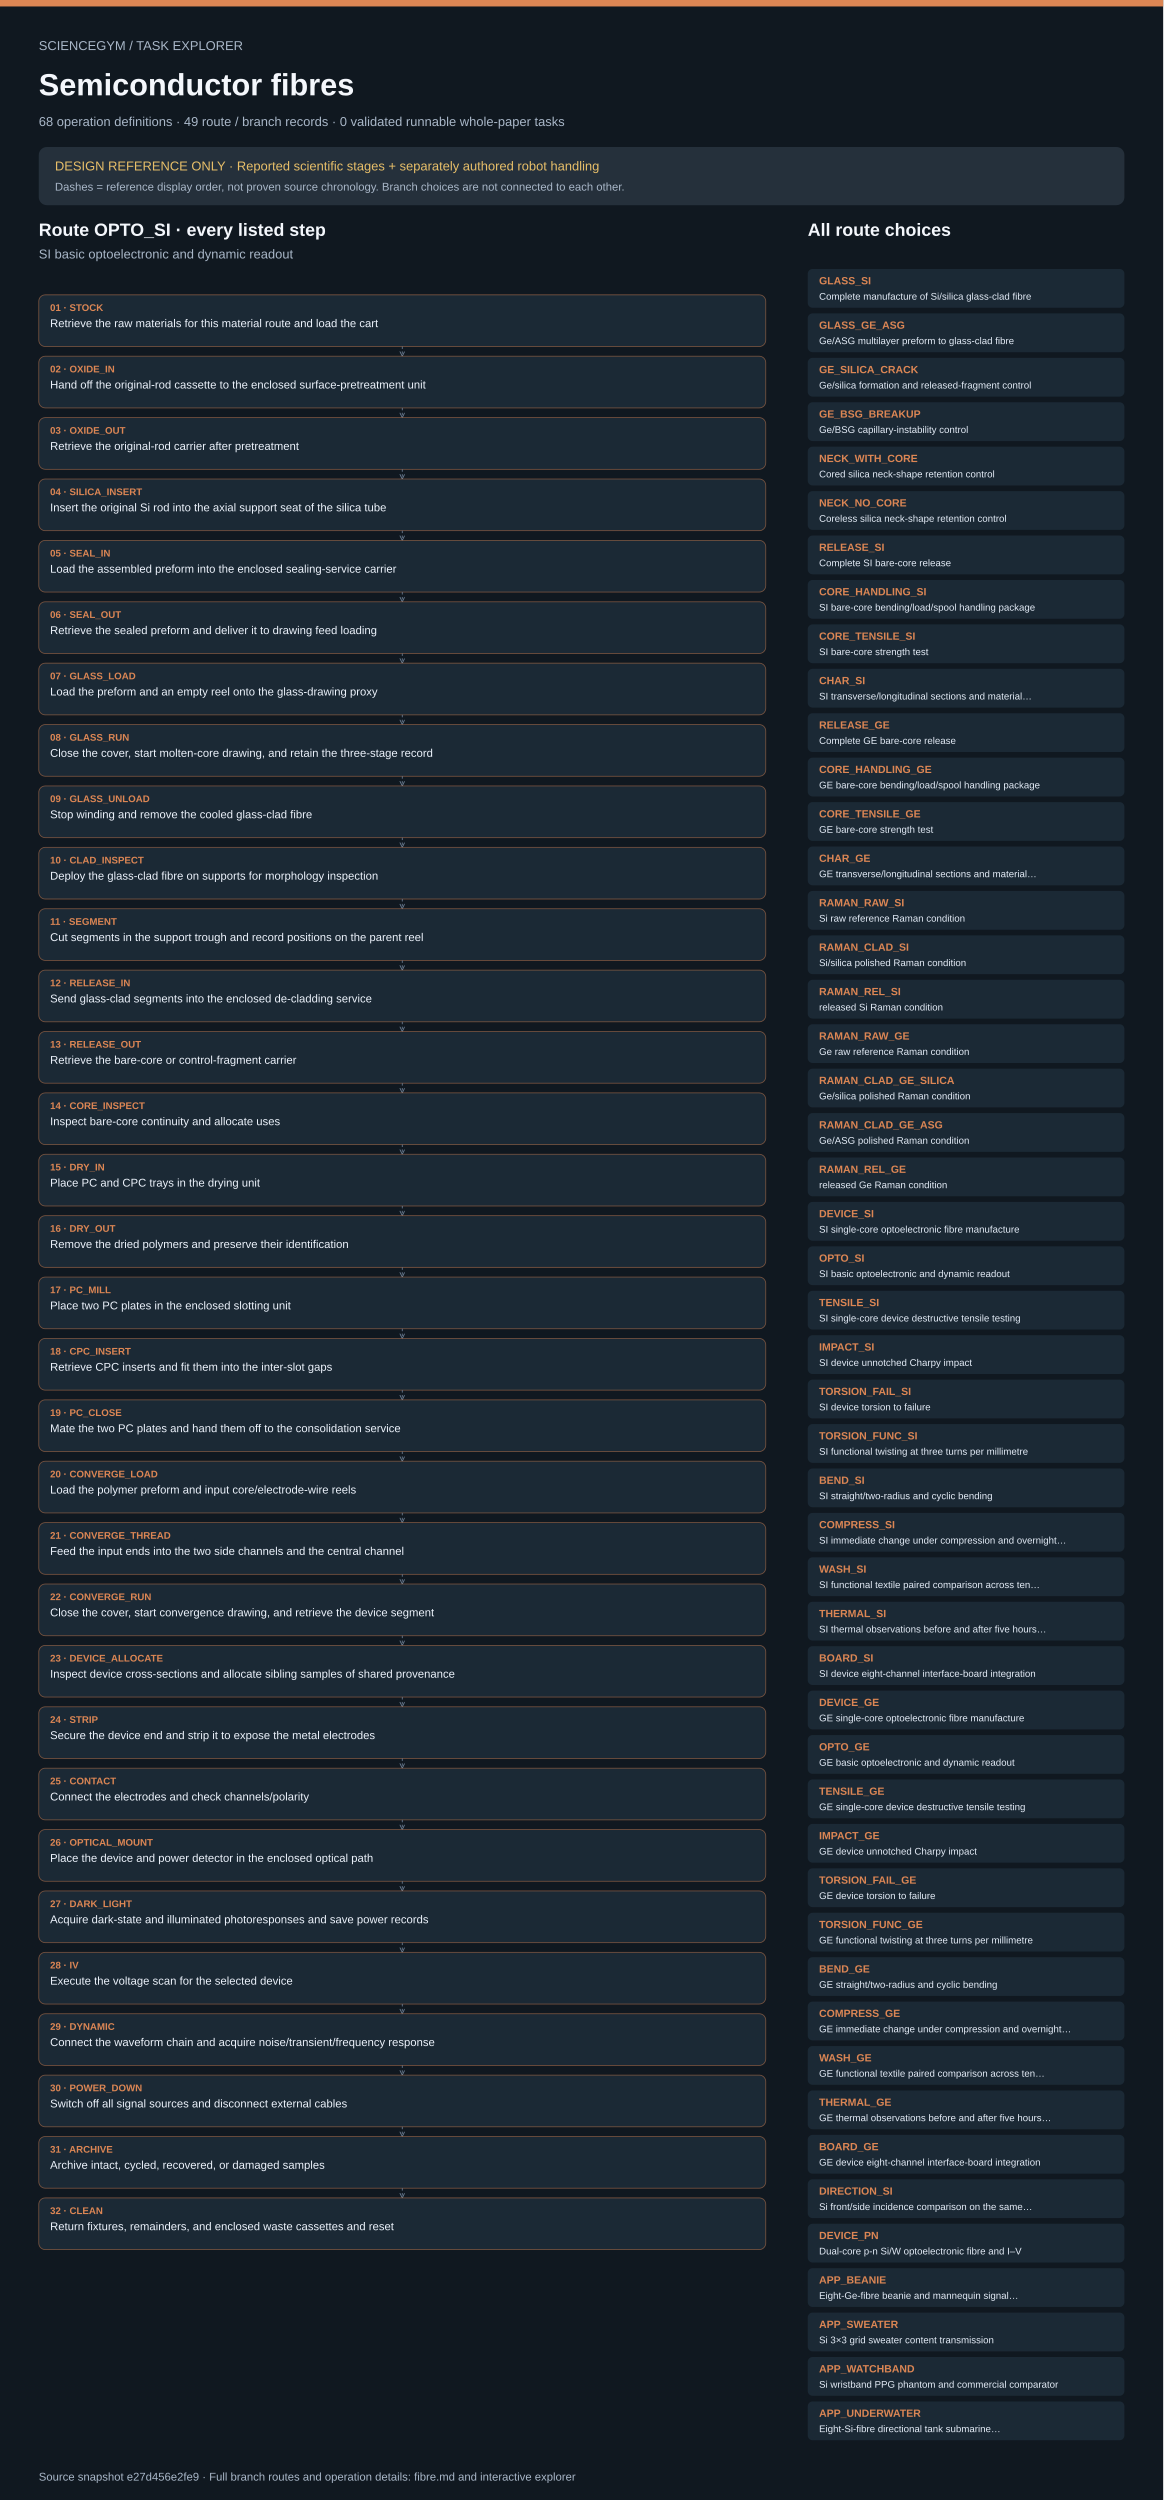
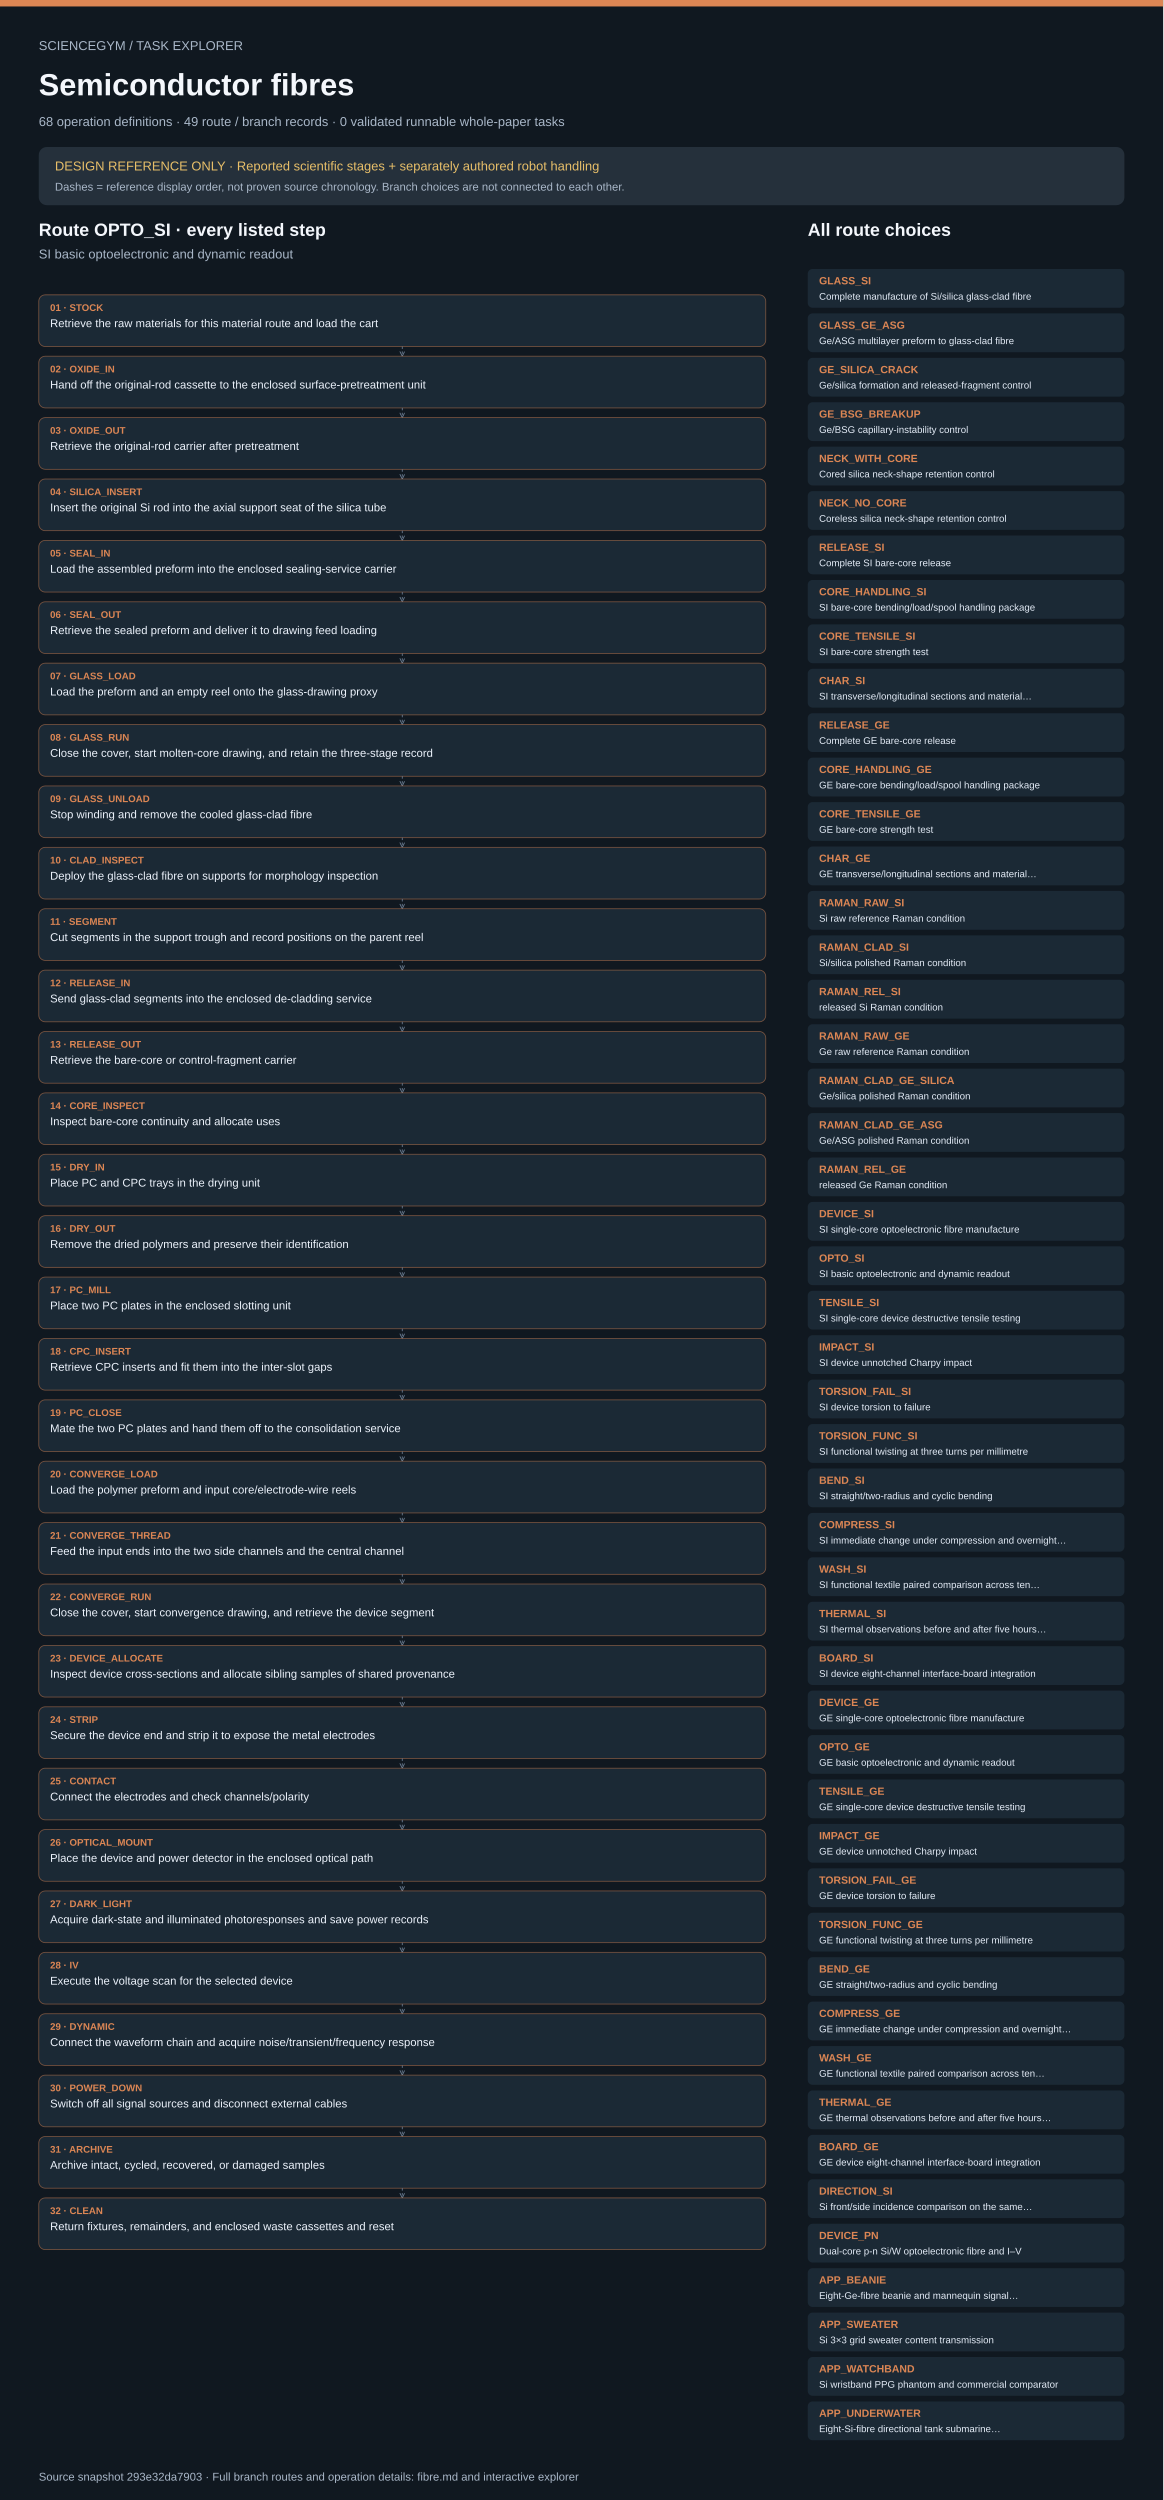
<svg xmlns="http://www.w3.org/2000/svg" width="1440" height="3095" viewBox="0 0 1440 3095" role="img" aria-labelledby="title desc">
  <defs>
    <marker id="arrow" markerWidth="8" markerHeight="8" refX="6" refY="3" orient="auto">
      <path d="M0,0 L6,3 L0,6" fill="none" stroke="#708399" />
    </marker>
  </defs>
  <style>text{font-family:Arial,sans-serif} .muted{fill:#a9b7c8;font-size:16px}.title{fill:#f4f7fc;font-weight:700}.small{fill:#a9b7c8;font-size:14px}</style>
  <rect width="1440" height="3095" fill="#101820" />
  <rect x="0" y="0" width="1440" height="8" fill="#dc8654" />
  <text font-family="Arial, sans-serif" x="48" y="62" fill="#a9b7c8" font-size="16">SCIENCEGYM / TASK EXPLORER</text>
  <text font-family="Arial, sans-serif" x="48" y="118" font-size="38" fill="#f4f7fc" font-weight="700">Semiconductor fibres</text>
  <text font-family="Arial, sans-serif" x="48" y="156" fill="#a9b7c8" font-size="16">68 operation definitions · 49 route / branch records · 0 validated runnable whole-paper tasks</text>
  <rect x="48" y="182" width="1344" height="72" rx="10" fill="#25303b" />
  <text font-family="Arial, sans-serif" x="68" y="211" fill="#e8bf69" font-size="16">DESIGN REFERENCE ONLY · Reported scientific stages + separately authored robot handling</text>
  <text font-family="Arial, sans-serif" x="68" y="236" fill="#a9b7c8" font-size="14">Dashes = reference display order, not proven source chronology. Branch choices are not connected to each other.</text>
  <text font-family="Arial, sans-serif" x="48" y="292" fill="#f4f7fc" font-weight="700" font-size="22">Route OPTO_SI · every listed step</text>
  <text font-family="Arial, sans-serif" x="48" y="320" fill="#a9b7c8" font-size="16">SI basic optoelectronic and dynamic readout</text>
  <text font-family="Arial, sans-serif" x="1000" y="292" fill="#f4f7fc" font-weight="700" font-size="22">All route choices</text>
  <rect x="1000" y="333" width="392" height="48" rx="6" fill="#1b2935" />
  <text font-family="Arial, sans-serif" x="1014" y="352" fill="#dc8654" font-size="13" font-weight="700">GLASS_SI</text>
  <text font-family="Arial, sans-serif" x="1014" y="371" fill="#e4ecf7" font-size="12">Complete manufacture of Si/silica glass-clad fibre</text>
  <rect x="1000" y="388" width="392" height="48" rx="6" fill="#1b2935" />
  <text font-family="Arial, sans-serif" x="1014" y="407" fill="#dc8654" font-size="13" font-weight="700">GLASS_GE_ASG</text>
  <text font-family="Arial, sans-serif" x="1014" y="426" fill="#e4ecf7" font-size="12">Ge/ASG multilayer preform to glass-clad fibre</text>
  <rect x="1000" y="443" width="392" height="48" rx="6" fill="#1b2935" />
  <text font-family="Arial, sans-serif" x="1014" y="462" fill="#dc8654" font-size="13" font-weight="700">GE_SILICA_CRACK</text>
  <text font-family="Arial, sans-serif" x="1014" y="481" fill="#e4ecf7" font-size="12">Ge/silica formation and released-fragment control</text>
  <rect x="1000" y="498" width="392" height="48" rx="6" fill="#1b2935" />
  <text font-family="Arial, sans-serif" x="1014" y="517" fill="#dc8654" font-size="13" font-weight="700">GE_BSG_BREAKUP</text>
  <text font-family="Arial, sans-serif" x="1014" y="536" fill="#e4ecf7" font-size="12">Ge/BSG capillary-instability control</text>
  <rect x="1000" y="553" width="392" height="48" rx="6" fill="#1b2935" />
  <text font-family="Arial, sans-serif" x="1014" y="572" fill="#dc8654" font-size="13" font-weight="700">NECK_WITH_CORE</text>
  <text font-family="Arial, sans-serif" x="1014" y="591" fill="#e4ecf7" font-size="12">Cored silica neck-shape retention control</text>
  <rect x="1000" y="608" width="392" height="48" rx="6" fill="#1b2935" />
  <text font-family="Arial, sans-serif" x="1014" y="627" fill="#dc8654" font-size="13" font-weight="700">NECK_NO_CORE</text>
  <text font-family="Arial, sans-serif" x="1014" y="646" fill="#e4ecf7" font-size="12">Coreless silica neck-shape retention control</text>
  <rect x="1000" y="663" width="392" height="48" rx="6" fill="#1b2935" />
  <text font-family="Arial, sans-serif" x="1014" y="682" fill="#dc8654" font-size="13" font-weight="700">RELEASE_SI</text>
  <text font-family="Arial, sans-serif" x="1014" y="701" fill="#e4ecf7" font-size="12">Complete SI bare-core release</text>
  <rect x="1000" y="718" width="392" height="48" rx="6" fill="#1b2935" />
  <text font-family="Arial, sans-serif" x="1014" y="737" fill="#dc8654" font-size="13" font-weight="700">CORE_HANDLING_SI</text>
  <text font-family="Arial, sans-serif" x="1014" y="756" fill="#e4ecf7" font-size="12">SI bare-core bending/load/spool handling package</text>
  <rect x="1000" y="773" width="392" height="48" rx="6" fill="#1b2935" />
  <text font-family="Arial, sans-serif" x="1014" y="792" fill="#dc8654" font-size="13" font-weight="700">CORE_TENSILE_SI</text>
  <text font-family="Arial, sans-serif" x="1014" y="811" fill="#e4ecf7" font-size="12">SI bare-core strength test</text>
  <rect x="1000" y="828" width="392" height="48" rx="6" fill="#1b2935" />
  <text font-family="Arial, sans-serif" x="1014" y="847" fill="#dc8654" font-size="13" font-weight="700">CHAR_SI</text>
  <text font-family="Arial, sans-serif" x="1014" y="866" fill="#e4ecf7" font-size="12">SI transverse/longitudinal sections and material…</text>
  <rect x="1000" y="883" width="392" height="48" rx="6" fill="#1b2935" />
  <text font-family="Arial, sans-serif" x="1014" y="902" fill="#dc8654" font-size="13" font-weight="700">RELEASE_GE</text>
  <text font-family="Arial, sans-serif" x="1014" y="921" fill="#e4ecf7" font-size="12">Complete GE bare-core release</text>
  <rect x="1000" y="938" width="392" height="48" rx="6" fill="#1b2935" />
  <text font-family="Arial, sans-serif" x="1014" y="957" fill="#dc8654" font-size="13" font-weight="700">CORE_HANDLING_GE</text>
  <text font-family="Arial, sans-serif" x="1014" y="976" fill="#e4ecf7" font-size="12">GE bare-core bending/load/spool handling package</text>
  <rect x="1000" y="993" width="392" height="48" rx="6" fill="#1b2935" />
  <text font-family="Arial, sans-serif" x="1014" y="1012" fill="#dc8654" font-size="13" font-weight="700">CORE_TENSILE_GE</text>
  <text font-family="Arial, sans-serif" x="1014" y="1031" fill="#e4ecf7" font-size="12">GE bare-core strength test</text>
  <rect x="1000" y="1048" width="392" height="48" rx="6" fill="#1b2935" />
  <text font-family="Arial, sans-serif" x="1014" y="1067" fill="#dc8654" font-size="13" font-weight="700">CHAR_GE</text>
  <text font-family="Arial, sans-serif" x="1014" y="1086" fill="#e4ecf7" font-size="12">GE transverse/longitudinal sections and material…</text>
  <rect x="1000" y="1103" width="392" height="48" rx="6" fill="#1b2935" />
  <text font-family="Arial, sans-serif" x="1014" y="1122" fill="#dc8654" font-size="13" font-weight="700">RAMAN_RAW_SI</text>
  <text font-family="Arial, sans-serif" x="1014" y="1141" fill="#e4ecf7" font-size="12">Si raw reference Raman condition</text>
  <rect x="1000" y="1158" width="392" height="48" rx="6" fill="#1b2935" />
  <text font-family="Arial, sans-serif" x="1014" y="1177" fill="#dc8654" font-size="13" font-weight="700">RAMAN_CLAD_SI</text>
  <text font-family="Arial, sans-serif" x="1014" y="1196" fill="#e4ecf7" font-size="12">Si/silica polished Raman condition</text>
  <rect x="1000" y="1213" width="392" height="48" rx="6" fill="#1b2935" />
  <text font-family="Arial, sans-serif" x="1014" y="1232" fill="#dc8654" font-size="13" font-weight="700">RAMAN_REL_SI</text>
  <text font-family="Arial, sans-serif" x="1014" y="1251" fill="#e4ecf7" font-size="12">released Si Raman condition</text>
  <rect x="1000" y="1268" width="392" height="48" rx="6" fill="#1b2935" />
  <text font-family="Arial, sans-serif" x="1014" y="1287" fill="#dc8654" font-size="13" font-weight="700">RAMAN_RAW_GE</text>
  <text font-family="Arial, sans-serif" x="1014" y="1306" fill="#e4ecf7" font-size="12">Ge raw reference Raman condition</text>
  <rect x="1000" y="1323" width="392" height="48" rx="6" fill="#1b2935" />
  <text font-family="Arial, sans-serif" x="1014" y="1342" fill="#dc8654" font-size="13" font-weight="700">RAMAN_CLAD_GE_SILICA</text>
  <text font-family="Arial, sans-serif" x="1014" y="1361" fill="#e4ecf7" font-size="12">Ge/silica polished Raman condition</text>
  <rect x="1000" y="1378" width="392" height="48" rx="6" fill="#1b2935" />
  <text font-family="Arial, sans-serif" x="1014" y="1397" fill="#dc8654" font-size="13" font-weight="700">RAMAN_CLAD_GE_ASG</text>
  <text font-family="Arial, sans-serif" x="1014" y="1416" fill="#e4ecf7" font-size="12">Ge/ASG polished Raman condition</text>
  <rect x="1000" y="1433" width="392" height="48" rx="6" fill="#1b2935" />
  <text font-family="Arial, sans-serif" x="1014" y="1452" fill="#dc8654" font-size="13" font-weight="700">RAMAN_REL_GE</text>
  <text font-family="Arial, sans-serif" x="1014" y="1471" fill="#e4ecf7" font-size="12">released Ge Raman condition</text>
  <rect x="1000" y="1488" width="392" height="48" rx="6" fill="#1b2935" />
  <text font-family="Arial, sans-serif" x="1014" y="1507" fill="#dc8654" font-size="13" font-weight="700">DEVICE_SI</text>
  <text font-family="Arial, sans-serif" x="1014" y="1526" fill="#e4ecf7" font-size="12">SI single-core optoelectronic fibre manufacture</text>
  <rect x="1000" y="1543" width="392" height="48" rx="6" fill="#1b2935" />
  <text font-family="Arial, sans-serif" x="1014" y="1562" fill="#dc8654" font-size="13" font-weight="700">OPTO_SI</text>
  <text font-family="Arial, sans-serif" x="1014" y="1581" fill="#e4ecf7" font-size="12">SI basic optoelectronic and dynamic readout</text>
  <rect x="1000" y="1598" width="392" height="48" rx="6" fill="#1b2935" />
  <text font-family="Arial, sans-serif" x="1014" y="1617" fill="#dc8654" font-size="13" font-weight="700">TENSILE_SI</text>
  <text font-family="Arial, sans-serif" x="1014" y="1636" fill="#e4ecf7" font-size="12">SI single-core device destructive tensile testing</text>
  <rect x="1000" y="1653" width="392" height="48" rx="6" fill="#1b2935" />
  <text font-family="Arial, sans-serif" x="1014" y="1672" fill="#dc8654" font-size="13" font-weight="700">IMPACT_SI</text>
  <text font-family="Arial, sans-serif" x="1014" y="1691" fill="#e4ecf7" font-size="12">SI device unnotched Charpy impact</text>
  <rect x="1000" y="1708" width="392" height="48" rx="6" fill="#1b2935" />
  <text font-family="Arial, sans-serif" x="1014" y="1727" fill="#dc8654" font-size="13" font-weight="700">TORSION_FAIL_SI</text>
  <text font-family="Arial, sans-serif" x="1014" y="1746" fill="#e4ecf7" font-size="12">SI device torsion to failure</text>
  <rect x="1000" y="1763" width="392" height="48" rx="6" fill="#1b2935" />
  <text font-family="Arial, sans-serif" x="1014" y="1782" fill="#dc8654" font-size="13" font-weight="700">TORSION_FUNC_SI</text>
  <text font-family="Arial, sans-serif" x="1014" y="1801" fill="#e4ecf7" font-size="12">SI functional twisting at three turns per millimetre</text>
  <rect x="1000" y="1818" width="392" height="48" rx="6" fill="#1b2935" />
  <text font-family="Arial, sans-serif" x="1014" y="1837" fill="#dc8654" font-size="13" font-weight="700">BEND_SI</text>
  <text font-family="Arial, sans-serif" x="1014" y="1856" fill="#e4ecf7" font-size="12">SI straight/two-radius and cyclic bending</text>
  <rect x="1000" y="1873" width="392" height="48" rx="6" fill="#1b2935" />
  <text font-family="Arial, sans-serif" x="1014" y="1892" fill="#dc8654" font-size="13" font-weight="700">COMPRESS_SI</text>
  <text font-family="Arial, sans-serif" x="1014" y="1911" fill="#e4ecf7" font-size="12">SI immediate change under compression and overnight…</text>
  <rect x="1000" y="1928" width="392" height="48" rx="6" fill="#1b2935" />
  <text font-family="Arial, sans-serif" x="1014" y="1947" fill="#dc8654" font-size="13" font-weight="700">WASH_SI</text>
  <text font-family="Arial, sans-serif" x="1014" y="1966" fill="#e4ecf7" font-size="12">SI functional textile paired comparison across ten…</text>
  <rect x="1000" y="1983" width="392" height="48" rx="6" fill="#1b2935" />
  <text font-family="Arial, sans-serif" x="1014" y="2002" fill="#dc8654" font-size="13" font-weight="700">THERMAL_SI</text>
  <text font-family="Arial, sans-serif" x="1014" y="2021" fill="#e4ecf7" font-size="12">SI thermal observations before and after five hours…</text>
  <rect x="1000" y="2038" width="392" height="48" rx="6" fill="#1b2935" />
  <text font-family="Arial, sans-serif" x="1014" y="2057" fill="#dc8654" font-size="13" font-weight="700">BOARD_SI</text>
  <text font-family="Arial, sans-serif" x="1014" y="2076" fill="#e4ecf7" font-size="12">SI device eight-channel interface-board integration</text>
  <rect x="1000" y="2093" width="392" height="48" rx="6" fill="#1b2935" />
  <text font-family="Arial, sans-serif" x="1014" y="2112" fill="#dc8654" font-size="13" font-weight="700">DEVICE_GE</text>
  <text font-family="Arial, sans-serif" x="1014" y="2131" fill="#e4ecf7" font-size="12">GE single-core optoelectronic fibre manufacture</text>
  <rect x="1000" y="2148" width="392" height="48" rx="6" fill="#1b2935" />
  <text font-family="Arial, sans-serif" x="1014" y="2167" fill="#dc8654" font-size="13" font-weight="700">OPTO_GE</text>
  <text font-family="Arial, sans-serif" x="1014" y="2186" fill="#e4ecf7" font-size="12">GE basic optoelectronic and dynamic readout</text>
  <rect x="1000" y="2203" width="392" height="48" rx="6" fill="#1b2935" />
  <text font-family="Arial, sans-serif" x="1014" y="2222" fill="#dc8654" font-size="13" font-weight="700">TENSILE_GE</text>
  <text font-family="Arial, sans-serif" x="1014" y="2241" fill="#e4ecf7" font-size="12">GE single-core device destructive tensile testing</text>
  <rect x="1000" y="2258" width="392" height="48" rx="6" fill="#1b2935" />
  <text font-family="Arial, sans-serif" x="1014" y="2277" fill="#dc8654" font-size="13" font-weight="700">IMPACT_GE</text>
  <text font-family="Arial, sans-serif" x="1014" y="2296" fill="#e4ecf7" font-size="12">GE device unnotched Charpy impact</text>
  <rect x="1000" y="2313" width="392" height="48" rx="6" fill="#1b2935" />
  <text font-family="Arial, sans-serif" x="1014" y="2332" fill="#dc8654" font-size="13" font-weight="700">TORSION_FAIL_GE</text>
  <text font-family="Arial, sans-serif" x="1014" y="2351" fill="#e4ecf7" font-size="12">GE device torsion to failure</text>
  <rect x="1000" y="2368" width="392" height="48" rx="6" fill="#1b2935" />
  <text font-family="Arial, sans-serif" x="1014" y="2387" fill="#dc8654" font-size="13" font-weight="700">TORSION_FUNC_GE</text>
  <text font-family="Arial, sans-serif" x="1014" y="2406" fill="#e4ecf7" font-size="12">GE functional twisting at three turns per millimetre</text>
  <rect x="1000" y="2423" width="392" height="48" rx="6" fill="#1b2935" />
  <text font-family="Arial, sans-serif" x="1014" y="2442" fill="#dc8654" font-size="13" font-weight="700">BEND_GE</text>
  <text font-family="Arial, sans-serif" x="1014" y="2461" fill="#e4ecf7" font-size="12">GE straight/two-radius and cyclic bending</text>
  <rect x="1000" y="2478" width="392" height="48" rx="6" fill="#1b2935" />
  <text font-family="Arial, sans-serif" x="1014" y="2497" fill="#dc8654" font-size="13" font-weight="700">COMPRESS_GE</text>
  <text font-family="Arial, sans-serif" x="1014" y="2516" fill="#e4ecf7" font-size="12">GE immediate change under compression and overnight…</text>
  <rect x="1000" y="2533" width="392" height="48" rx="6" fill="#1b2935" />
  <text font-family="Arial, sans-serif" x="1014" y="2552" fill="#dc8654" font-size="13" font-weight="700">WASH_GE</text>
  <text font-family="Arial, sans-serif" x="1014" y="2571" fill="#e4ecf7" font-size="12">GE functional textile paired comparison across ten…</text>
  <rect x="1000" y="2588" width="392" height="48" rx="6" fill="#1b2935" />
  <text font-family="Arial, sans-serif" x="1014" y="2607" fill="#dc8654" font-size="13" font-weight="700">THERMAL_GE</text>
  <text font-family="Arial, sans-serif" x="1014" y="2626" fill="#e4ecf7" font-size="12">GE thermal observations before and after five hours…</text>
  <rect x="1000" y="2643" width="392" height="48" rx="6" fill="#1b2935" />
  <text font-family="Arial, sans-serif" x="1014" y="2662" fill="#dc8654" font-size="13" font-weight="700">BOARD_GE</text>
  <text font-family="Arial, sans-serif" x="1014" y="2681" fill="#e4ecf7" font-size="12">GE device eight-channel interface-board integration</text>
  <rect x="1000" y="2698" width="392" height="48" rx="6" fill="#1b2935" />
  <text font-family="Arial, sans-serif" x="1014" y="2717" fill="#dc8654" font-size="13" font-weight="700">DIRECTION_SI</text>
  <text font-family="Arial, sans-serif" x="1014" y="2736" fill="#e4ecf7" font-size="12">Si front/side incidence comparison on the same…</text>
  <rect x="1000" y="2753" width="392" height="48" rx="6" fill="#1b2935" />
  <text font-family="Arial, sans-serif" x="1014" y="2772" fill="#dc8654" font-size="13" font-weight="700">DEVICE_PN</text>
  <text font-family="Arial, sans-serif" x="1014" y="2791" fill="#e4ecf7" font-size="12">Dual-core p-n Si/W optoelectronic fibre and I–V</text>
  <rect x="1000" y="2808" width="392" height="48" rx="6" fill="#1b2935" />
  <text font-family="Arial, sans-serif" x="1014" y="2827" fill="#dc8654" font-size="13" font-weight="700">APP_BEANIE</text>
  <text font-family="Arial, sans-serif" x="1014" y="2846" fill="#e4ecf7" font-size="12">Eight-Ge-fibre beanie and mannequin signal…</text>
  <rect x="1000" y="2863" width="392" height="48" rx="6" fill="#1b2935" />
  <text font-family="Arial, sans-serif" x="1014" y="2882" fill="#dc8654" font-size="13" font-weight="700">APP_SWEATER</text>
  <text font-family="Arial, sans-serif" x="1014" y="2901" fill="#e4ecf7" font-size="12">Si 3×3 grid sweater content transmission</text>
  <rect x="1000" y="2918" width="392" height="48" rx="6" fill="#1b2935" />
  <text font-family="Arial, sans-serif" x="1014" y="2937" fill="#dc8654" font-size="13" font-weight="700">APP_WATCHBAND</text>
  <text font-family="Arial, sans-serif" x="1014" y="2956" fill="#e4ecf7" font-size="12">Si wristband PPG phantom and commercial comparator</text>
  <rect x="1000" y="2973" width="392" height="48" rx="6" fill="#1b2935" />
  <text font-family="Arial, sans-serif" x="1014" y="2992" fill="#dc8654" font-size="13" font-weight="700">APP_UNDERWATER</text>
  <text font-family="Arial, sans-serif" x="1014" y="3011" fill="#e4ecf7" font-size="12">Eight-Si-fibre directional tank submarine…</text>
  <rect x="48" y="365" width="900" height="64" rx="8" fill="#1b2935" stroke="#dc8654" stroke-opacity=".5" />
  <text font-family="Arial, sans-serif" x="62" y="385" fill="#dc8654" font-size="12" font-weight="700">01 · STOCK</text>
  <text font-family="Arial, sans-serif" x="62" y="405" fill="#edf3fc" font-size="14">Retrieve the raw materials for this material route and load the cart</text>
  <path d="M498,429v12" stroke="#708399" stroke-dasharray="3 3" marker-end="url(#arrow)" />
  <rect x="48" y="441" width="900" height="64" rx="8" fill="#1b2935" stroke="#dc8654" stroke-opacity=".5" />
  <text font-family="Arial, sans-serif" x="62" y="461" fill="#dc8654" font-size="12" font-weight="700">02 · OXIDE_IN</text>
  <text font-family="Arial, sans-serif" x="62" y="481" fill="#edf3fc" font-size="14">Hand off the original-rod cassette to the enclosed surface-pretreatment unit</text>
  <path d="M498,505v12" stroke="#708399" stroke-dasharray="3 3" marker-end="url(#arrow)" />
  <rect x="48" y="517" width="900" height="64" rx="8" fill="#1b2935" stroke="#dc8654" stroke-opacity=".5" />
  <text font-family="Arial, sans-serif" x="62" y="537" fill="#dc8654" font-size="12" font-weight="700">03 · OXIDE_OUT</text>
  <text font-family="Arial, sans-serif" x="62" y="557" fill="#edf3fc" font-size="14">Retrieve the original-rod carrier after pretreatment</text>
  <path d="M498,581v12" stroke="#708399" stroke-dasharray="3 3" marker-end="url(#arrow)" />
  <rect x="48" y="593" width="900" height="64" rx="8" fill="#1b2935" stroke="#dc8654" stroke-opacity=".5" />
  <text font-family="Arial, sans-serif" x="62" y="613" fill="#dc8654" font-size="12" font-weight="700">04 · SILICA_INSERT</text>
  <text font-family="Arial, sans-serif" x="62" y="633" fill="#edf3fc" font-size="14">Insert the original Si rod into the axial support seat of the silica tube</text>
  <path d="M498,657v12" stroke="#708399" stroke-dasharray="3 3" marker-end="url(#arrow)" />
  <rect x="48" y="669" width="900" height="64" rx="8" fill="#1b2935" stroke="#dc8654" stroke-opacity=".5" />
  <text font-family="Arial, sans-serif" x="62" y="689" fill="#dc8654" font-size="12" font-weight="700">05 · SEAL_IN</text>
  <text font-family="Arial, sans-serif" x="62" y="709" fill="#edf3fc" font-size="14">Load the assembled preform into the enclosed sealing-service carrier</text>
  <path d="M498,733v12" stroke="#708399" stroke-dasharray="3 3" marker-end="url(#arrow)" />
  <rect x="48" y="745" width="900" height="64" rx="8" fill="#1b2935" stroke="#dc8654" stroke-opacity=".5" />
  <text font-family="Arial, sans-serif" x="62" y="765" fill="#dc8654" font-size="12" font-weight="700">06 · SEAL_OUT</text>
  <text font-family="Arial, sans-serif" x="62" y="785" fill="#edf3fc" font-size="14">Retrieve the sealed preform and deliver it to drawing feed loading</text>
  <path d="M498,809v12" stroke="#708399" stroke-dasharray="3 3" marker-end="url(#arrow)" />
  <rect x="48" y="821" width="900" height="64" rx="8" fill="#1b2935" stroke="#dc8654" stroke-opacity=".5" />
  <text font-family="Arial, sans-serif" x="62" y="841" fill="#dc8654" font-size="12" font-weight="700">07 · GLASS_LOAD</text>
  <text font-family="Arial, sans-serif" x="62" y="861" fill="#edf3fc" font-size="14">Load the preform and an empty reel onto the glass-drawing proxy</text>
  <path d="M498,885v12" stroke="#708399" stroke-dasharray="3 3" marker-end="url(#arrow)" />
  <rect x="48" y="897" width="900" height="64" rx="8" fill="#1b2935" stroke="#dc8654" stroke-opacity=".5" />
  <text font-family="Arial, sans-serif" x="62" y="917" fill="#dc8654" font-size="12" font-weight="700">08 · GLASS_RUN</text>
  <text font-family="Arial, sans-serif" x="62" y="937" fill="#edf3fc" font-size="14">Close the cover, start molten-core drawing, and retain the three-stage record</text>
  <path d="M498,961v12" stroke="#708399" stroke-dasharray="3 3" marker-end="url(#arrow)" />
  <rect x="48" y="973" width="900" height="64" rx="8" fill="#1b2935" stroke="#dc8654" stroke-opacity=".5" />
  <text font-family="Arial, sans-serif" x="62" y="993" fill="#dc8654" font-size="12" font-weight="700">09 · GLASS_UNLOAD</text>
  <text font-family="Arial, sans-serif" x="62" y="1013" fill="#edf3fc" font-size="14">Stop winding and remove the cooled glass-clad fibre</text>
  <path d="M498,1037v12" stroke="#708399" stroke-dasharray="3 3" marker-end="url(#arrow)" />
  <rect x="48" y="1049" width="900" height="64" rx="8" fill="#1b2935" stroke="#dc8654" stroke-opacity=".5" />
  <text font-family="Arial, sans-serif" x="62" y="1069" fill="#dc8654" font-size="12" font-weight="700">10 · CLAD_INSPECT</text>
  <text font-family="Arial, sans-serif" x="62" y="1089" fill="#edf3fc" font-size="14">Deploy the glass-clad fibre on supports for morphology inspection</text>
  <path d="M498,1113v12" stroke="#708399" stroke-dasharray="3 3" marker-end="url(#arrow)" />
  <rect x="48" y="1125" width="900" height="64" rx="8" fill="#1b2935" stroke="#dc8654" stroke-opacity=".5" />
  <text font-family="Arial, sans-serif" x="62" y="1145" fill="#dc8654" font-size="12" font-weight="700">11 · SEGMENT</text>
  <text font-family="Arial, sans-serif" x="62" y="1165" fill="#edf3fc" font-size="14">Cut segments in the support trough and record positions on the parent reel</text>
  <path d="M498,1189v12" stroke="#708399" stroke-dasharray="3 3" marker-end="url(#arrow)" />
  <rect x="48" y="1201" width="900" height="64" rx="8" fill="#1b2935" stroke="#dc8654" stroke-opacity=".5" />
  <text font-family="Arial, sans-serif" x="62" y="1221" fill="#dc8654" font-size="12" font-weight="700">12 · RELEASE_IN</text>
  <text font-family="Arial, sans-serif" x="62" y="1241" fill="#edf3fc" font-size="14">Send glass-clad segments into the enclosed de-cladding service</text>
  <path d="M498,1265v12" stroke="#708399" stroke-dasharray="3 3" marker-end="url(#arrow)" />
  <rect x="48" y="1277" width="900" height="64" rx="8" fill="#1b2935" stroke="#dc8654" stroke-opacity=".5" />
  <text font-family="Arial, sans-serif" x="62" y="1297" fill="#dc8654" font-size="12" font-weight="700">13 · RELEASE_OUT</text>
  <text font-family="Arial, sans-serif" x="62" y="1317" fill="#edf3fc" font-size="14">Retrieve the bare-core or control-fragment carrier</text>
  <path d="M498,1341v12" stroke="#708399" stroke-dasharray="3 3" marker-end="url(#arrow)" />
  <rect x="48" y="1353" width="900" height="64" rx="8" fill="#1b2935" stroke="#dc8654" stroke-opacity=".5" />
  <text font-family="Arial, sans-serif" x="62" y="1373" fill="#dc8654" font-size="12" font-weight="700">14 · CORE_INSPECT</text>
  <text font-family="Arial, sans-serif" x="62" y="1393" fill="#edf3fc" font-size="14">Inspect bare-core continuity and allocate uses</text>
  <path d="M498,1417v12" stroke="#708399" stroke-dasharray="3 3" marker-end="url(#arrow)" />
  <rect x="48" y="1429" width="900" height="64" rx="8" fill="#1b2935" stroke="#dc8654" stroke-opacity=".5" />
  <text font-family="Arial, sans-serif" x="62" y="1449" fill="#dc8654" font-size="12" font-weight="700">15 · DRY_IN</text>
  <text font-family="Arial, sans-serif" x="62" y="1469" fill="#edf3fc" font-size="14">Place PC and CPC trays in the drying unit</text>
  <path d="M498,1493v12" stroke="#708399" stroke-dasharray="3 3" marker-end="url(#arrow)" />
  <rect x="48" y="1505" width="900" height="64" rx="8" fill="#1b2935" stroke="#dc8654" stroke-opacity=".5" />
  <text font-family="Arial, sans-serif" x="62" y="1525" fill="#dc8654" font-size="12" font-weight="700">16 · DRY_OUT</text>
  <text font-family="Arial, sans-serif" x="62" y="1545" fill="#edf3fc" font-size="14">Remove the dried polymers and preserve their identification</text>
  <path d="M498,1569v12" stroke="#708399" stroke-dasharray="3 3" marker-end="url(#arrow)" />
  <rect x="48" y="1581" width="900" height="64" rx="8" fill="#1b2935" stroke="#dc8654" stroke-opacity=".5" />
  <text font-family="Arial, sans-serif" x="62" y="1601" fill="#dc8654" font-size="12" font-weight="700">17 · PC_MILL</text>
  <text font-family="Arial, sans-serif" x="62" y="1621" fill="#edf3fc" font-size="14">Place two PC plates in the enclosed slotting unit</text>
  <path d="M498,1645v12" stroke="#708399" stroke-dasharray="3 3" marker-end="url(#arrow)" />
  <rect x="48" y="1657" width="900" height="64" rx="8" fill="#1b2935" stroke="#dc8654" stroke-opacity=".5" />
  <text font-family="Arial, sans-serif" x="62" y="1677" fill="#dc8654" font-size="12" font-weight="700">18 · CPC_INSERT</text>
  <text font-family="Arial, sans-serif" x="62" y="1697" fill="#edf3fc" font-size="14">Retrieve CPC inserts and fit them into the inter-slot gaps</text>
  <path d="M498,1721v12" stroke="#708399" stroke-dasharray="3 3" marker-end="url(#arrow)" />
  <rect x="48" y="1733" width="900" height="64" rx="8" fill="#1b2935" stroke="#dc8654" stroke-opacity=".5" />
  <text font-family="Arial, sans-serif" x="62" y="1753" fill="#dc8654" font-size="12" font-weight="700">19 · PC_CLOSE</text>
  <text font-family="Arial, sans-serif" x="62" y="1773" fill="#edf3fc" font-size="14">Mate the two PC plates and hand them off to the consolidation service</text>
  <path d="M498,1797v12" stroke="#708399" stroke-dasharray="3 3" marker-end="url(#arrow)" />
  <rect x="48" y="1809" width="900" height="64" rx="8" fill="#1b2935" stroke="#dc8654" stroke-opacity=".5" />
  <text font-family="Arial, sans-serif" x="62" y="1829" fill="#dc8654" font-size="12" font-weight="700">20 · CONVERGE_LOAD</text>
  <text font-family="Arial, sans-serif" x="62" y="1849" fill="#edf3fc" font-size="14">Load the polymer preform and input core/electrode-wire reels</text>
  <path d="M498,1873v12" stroke="#708399" stroke-dasharray="3 3" marker-end="url(#arrow)" />
  <rect x="48" y="1885" width="900" height="64" rx="8" fill="#1b2935" stroke="#dc8654" stroke-opacity=".5" />
  <text font-family="Arial, sans-serif" x="62" y="1905" fill="#dc8654" font-size="12" font-weight="700">21 · CONVERGE_THREAD</text>
  <text font-family="Arial, sans-serif" x="62" y="1925" fill="#edf3fc" font-size="14">Feed the input ends into the two side channels and the central channel</text>
  <path d="M498,1949v12" stroke="#708399" stroke-dasharray="3 3" marker-end="url(#arrow)" />
  <rect x="48" y="1961" width="900" height="64" rx="8" fill="#1b2935" stroke="#dc8654" stroke-opacity=".5" />
  <text font-family="Arial, sans-serif" x="62" y="1981" fill="#dc8654" font-size="12" font-weight="700">22 · CONVERGE_RUN</text>
  <text font-family="Arial, sans-serif" x="62" y="2001" fill="#edf3fc" font-size="14">Close the cover, start convergence drawing, and retrieve the device segment</text>
  <path d="M498,2025v12" stroke="#708399" stroke-dasharray="3 3" marker-end="url(#arrow)" />
  <rect x="48" y="2037" width="900" height="64" rx="8" fill="#1b2935" stroke="#dc8654" stroke-opacity=".5" />
  <text font-family="Arial, sans-serif" x="62" y="2057" fill="#dc8654" font-size="12" font-weight="700">23 · DEVICE_ALLOCATE</text>
  <text font-family="Arial, sans-serif" x="62" y="2077" fill="#edf3fc" font-size="14">Inspect device cross-sections and allocate sibling samples of shared provenance</text>
  <path d="M498,2101v12" stroke="#708399" stroke-dasharray="3 3" marker-end="url(#arrow)" />
  <rect x="48" y="2113" width="900" height="64" rx="8" fill="#1b2935" stroke="#dc8654" stroke-opacity=".5" />
  <text font-family="Arial, sans-serif" x="62" y="2133" fill="#dc8654" font-size="12" font-weight="700">24 · STRIP</text>
  <text font-family="Arial, sans-serif" x="62" y="2153" fill="#edf3fc" font-size="14">Secure the device end and strip it to expose the metal electrodes</text>
  <path d="M498,2177v12" stroke="#708399" stroke-dasharray="3 3" marker-end="url(#arrow)" />
  <rect x="48" y="2189" width="900" height="64" rx="8" fill="#1b2935" stroke="#dc8654" stroke-opacity=".5" />
  <text font-family="Arial, sans-serif" x="62" y="2209" fill="#dc8654" font-size="12" font-weight="700">25 · CONTACT</text>
  <text font-family="Arial, sans-serif" x="62" y="2229" fill="#edf3fc" font-size="14">Connect the electrodes and check channels/polarity</text>
  <path d="M498,2253v12" stroke="#708399" stroke-dasharray="3 3" marker-end="url(#arrow)" />
  <rect x="48" y="2265" width="900" height="64" rx="8" fill="#1b2935" stroke="#dc8654" stroke-opacity=".5" />
  <text font-family="Arial, sans-serif" x="62" y="2285" fill="#dc8654" font-size="12" font-weight="700">26 · OPTICAL_MOUNT</text>
  <text font-family="Arial, sans-serif" x="62" y="2305" fill="#edf3fc" font-size="14">Place the device and power detector in the enclosed optical path</text>
  <path d="M498,2329v12" stroke="#708399" stroke-dasharray="3 3" marker-end="url(#arrow)" />
  <rect x="48" y="2341" width="900" height="64" rx="8" fill="#1b2935" stroke="#dc8654" stroke-opacity=".5" />
  <text font-family="Arial, sans-serif" x="62" y="2361" fill="#dc8654" font-size="12" font-weight="700">27 · DARK_LIGHT</text>
  <text font-family="Arial, sans-serif" x="62" y="2381" fill="#edf3fc" font-size="14">Acquire dark-state and illuminated photoresponses and save power records</text>
  <path d="M498,2405v12" stroke="#708399" stroke-dasharray="3 3" marker-end="url(#arrow)" />
  <rect x="48" y="2417" width="900" height="64" rx="8" fill="#1b2935" stroke="#dc8654" stroke-opacity=".5" />
  <text font-family="Arial, sans-serif" x="62" y="2437" fill="#dc8654" font-size="12" font-weight="700">28 · IV</text>
  <text font-family="Arial, sans-serif" x="62" y="2457" fill="#edf3fc" font-size="14">Execute the voltage scan for the selected device</text>
  <path d="M498,2481v12" stroke="#708399" stroke-dasharray="3 3" marker-end="url(#arrow)" />
  <rect x="48" y="2493" width="900" height="64" rx="8" fill="#1b2935" stroke="#dc8654" stroke-opacity=".5" />
  <text font-family="Arial, sans-serif" x="62" y="2513" fill="#dc8654" font-size="12" font-weight="700">29 · DYNAMIC</text>
  <text font-family="Arial, sans-serif" x="62" y="2533" fill="#edf3fc" font-size="14">Connect the waveform chain and acquire noise/transient/frequency response</text>
  <path d="M498,2557v12" stroke="#708399" stroke-dasharray="3 3" marker-end="url(#arrow)" />
  <rect x="48" y="2569" width="900" height="64" rx="8" fill="#1b2935" stroke="#dc8654" stroke-opacity=".5" />
  <text font-family="Arial, sans-serif" x="62" y="2589" fill="#dc8654" font-size="12" font-weight="700">30 · POWER_DOWN</text>
  <text font-family="Arial, sans-serif" x="62" y="2609" fill="#edf3fc" font-size="14">Switch off all signal sources and disconnect external cables</text>
  <path d="M498,2633v12" stroke="#708399" stroke-dasharray="3 3" marker-end="url(#arrow)" />
  <rect x="48" y="2645" width="900" height="64" rx="8" fill="#1b2935" stroke="#dc8654" stroke-opacity=".5" />
  <text font-family="Arial, sans-serif" x="62" y="2665" fill="#dc8654" font-size="12" font-weight="700">31 · ARCHIVE</text>
  <text font-family="Arial, sans-serif" x="62" y="2685" fill="#edf3fc" font-size="14">Archive intact, cycled, recovered, or damaged samples</text>
  <path d="M498,2709v12" stroke="#708399" stroke-dasharray="3 3" marker-end="url(#arrow)" />
  <rect x="48" y="2721" width="900" height="64" rx="8" fill="#1b2935" stroke="#dc8654" stroke-opacity=".5" />
  <text font-family="Arial, sans-serif" x="62" y="2741" fill="#dc8654" font-size="12" font-weight="700">32 · CLEAN</text>
  <text font-family="Arial, sans-serif" x="62" y="2761" fill="#edf3fc" font-size="14">Return fixtures, remainders, and enclosed waste cassettes and reset</text>
-   <text font-family="Arial, sans-serif" x="48" y="3071" fill="#a9b7c8" font-size="14">Source snapshot e27d456e2fe9 · Full branch routes and operation details: fibre.md and interactive explorer</text>
+   <text font-family="Arial, sans-serif" x="48" y="3071" fill="#a9b7c8" font-size="14">Source snapshot 293e32da7903 · Full branch routes and operation details: fibre.md and interactive explorer</text>
</svg>
